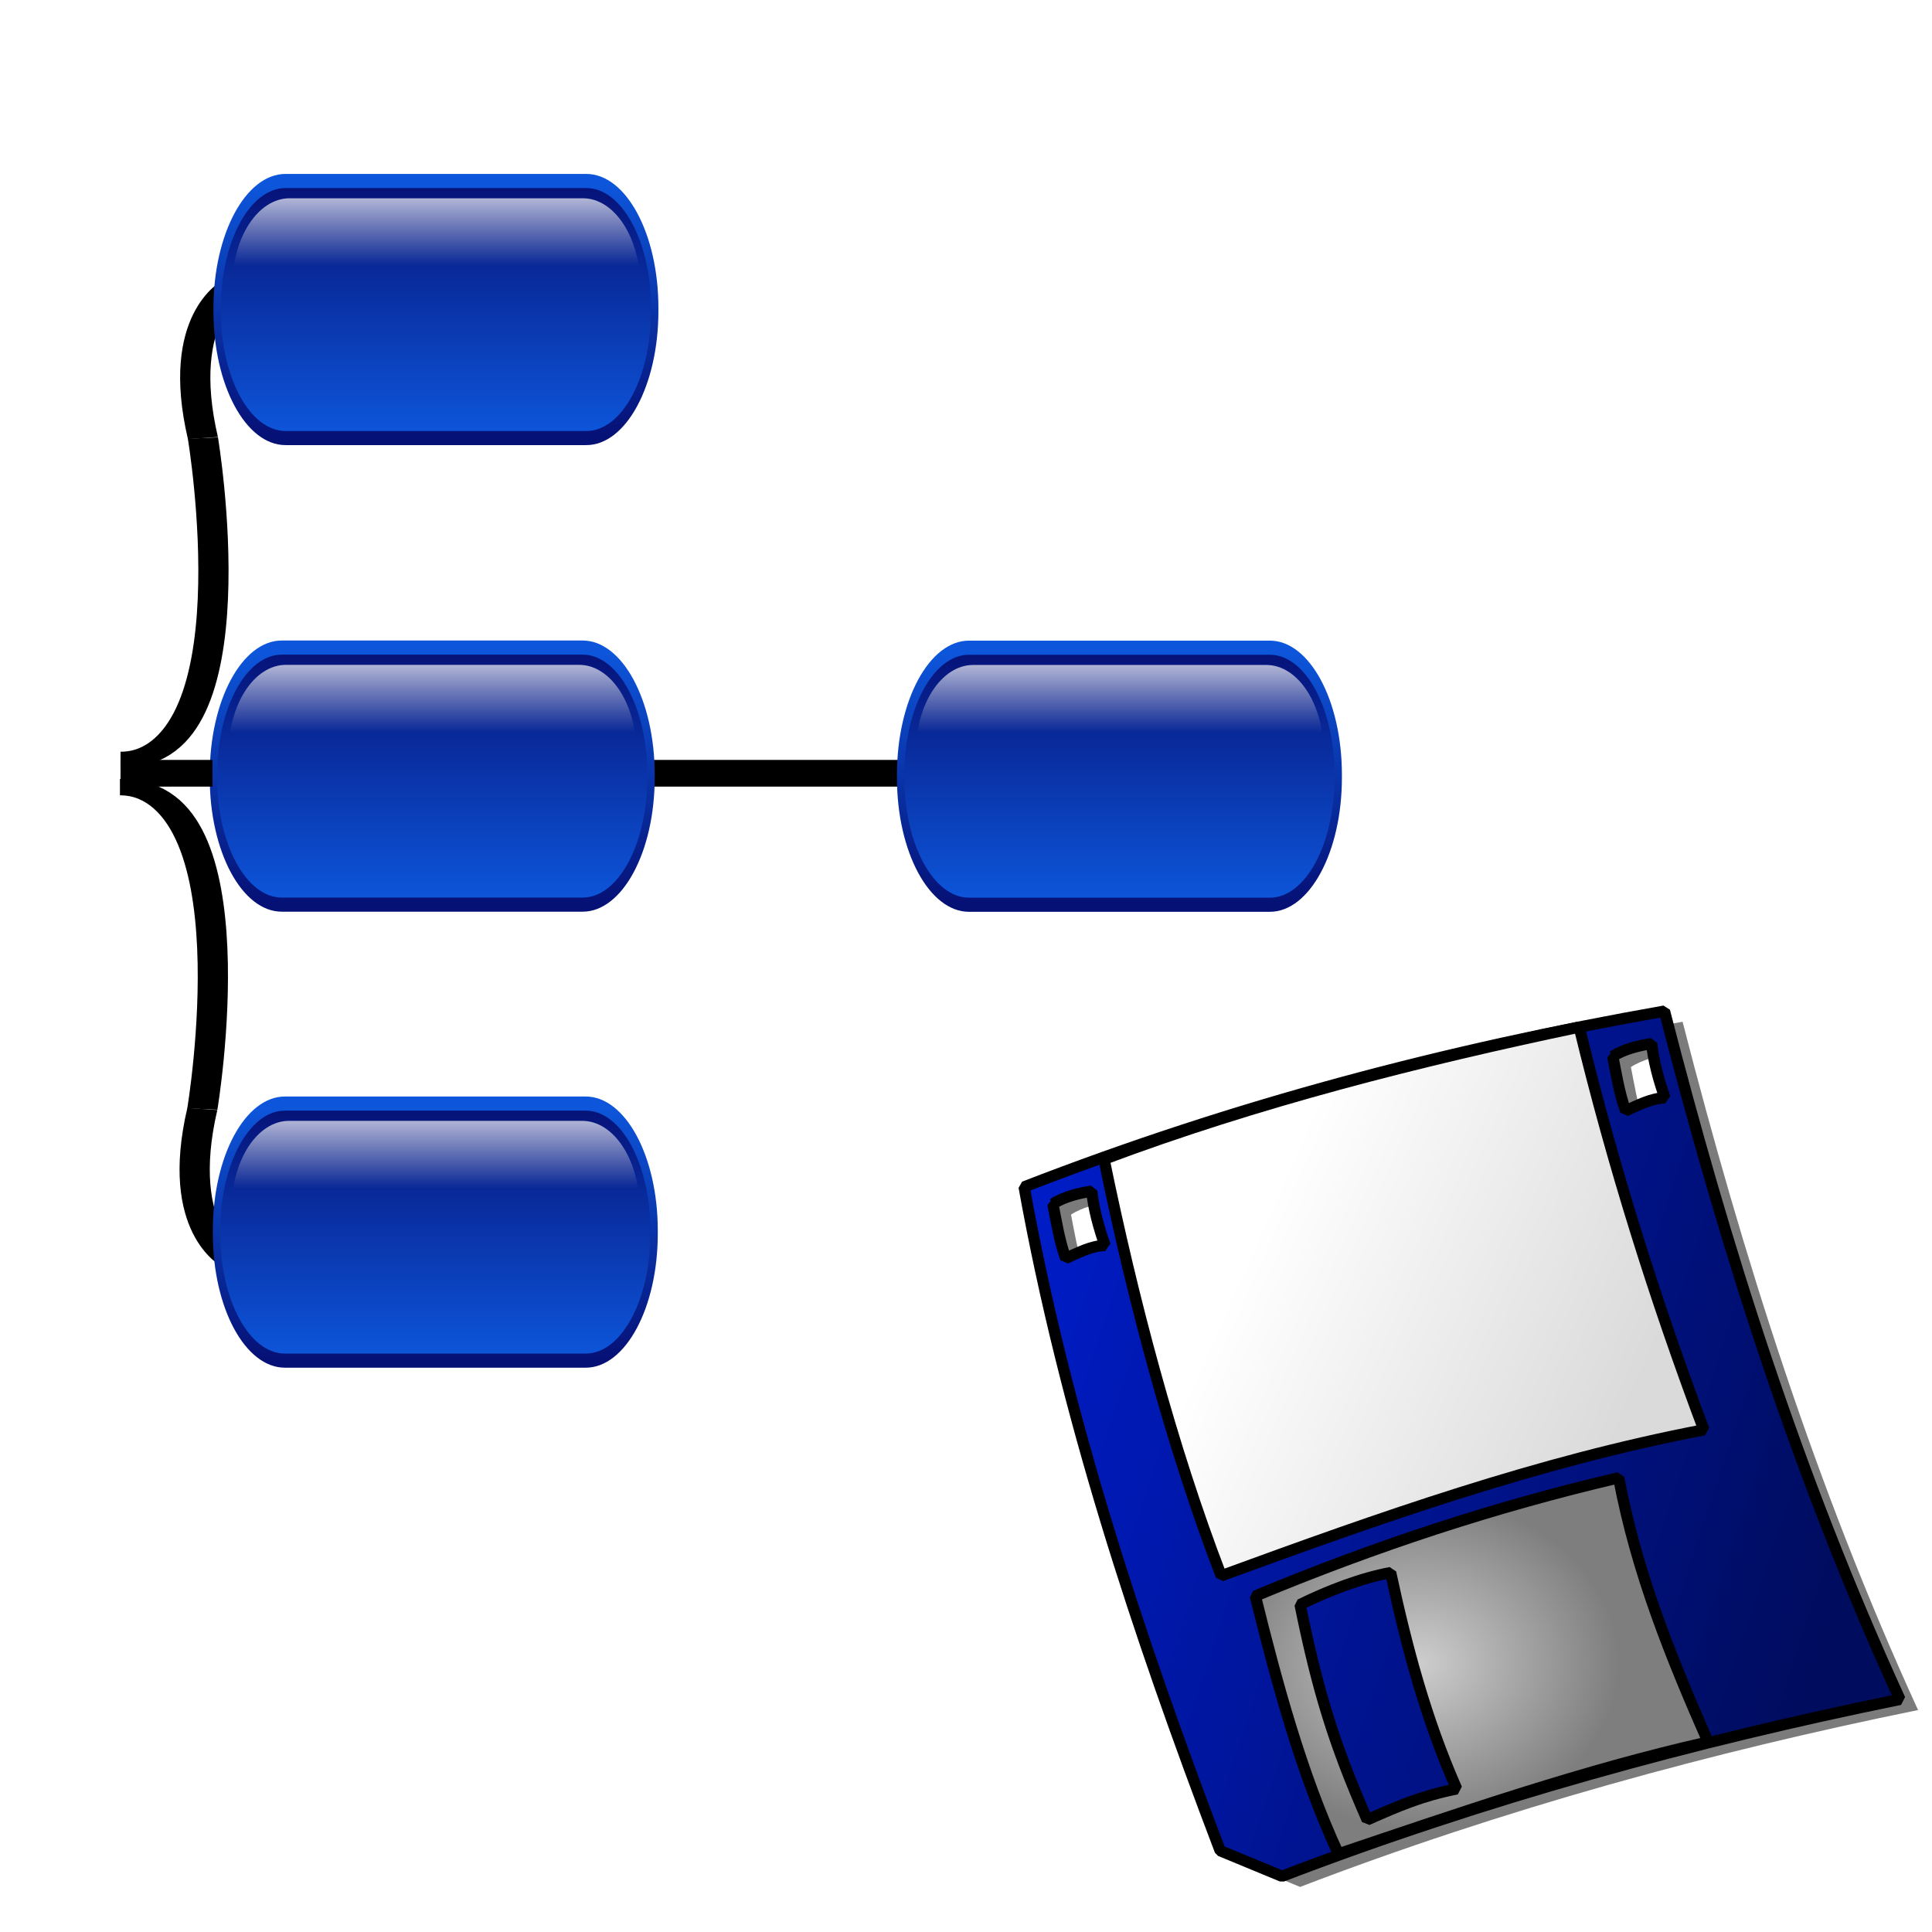
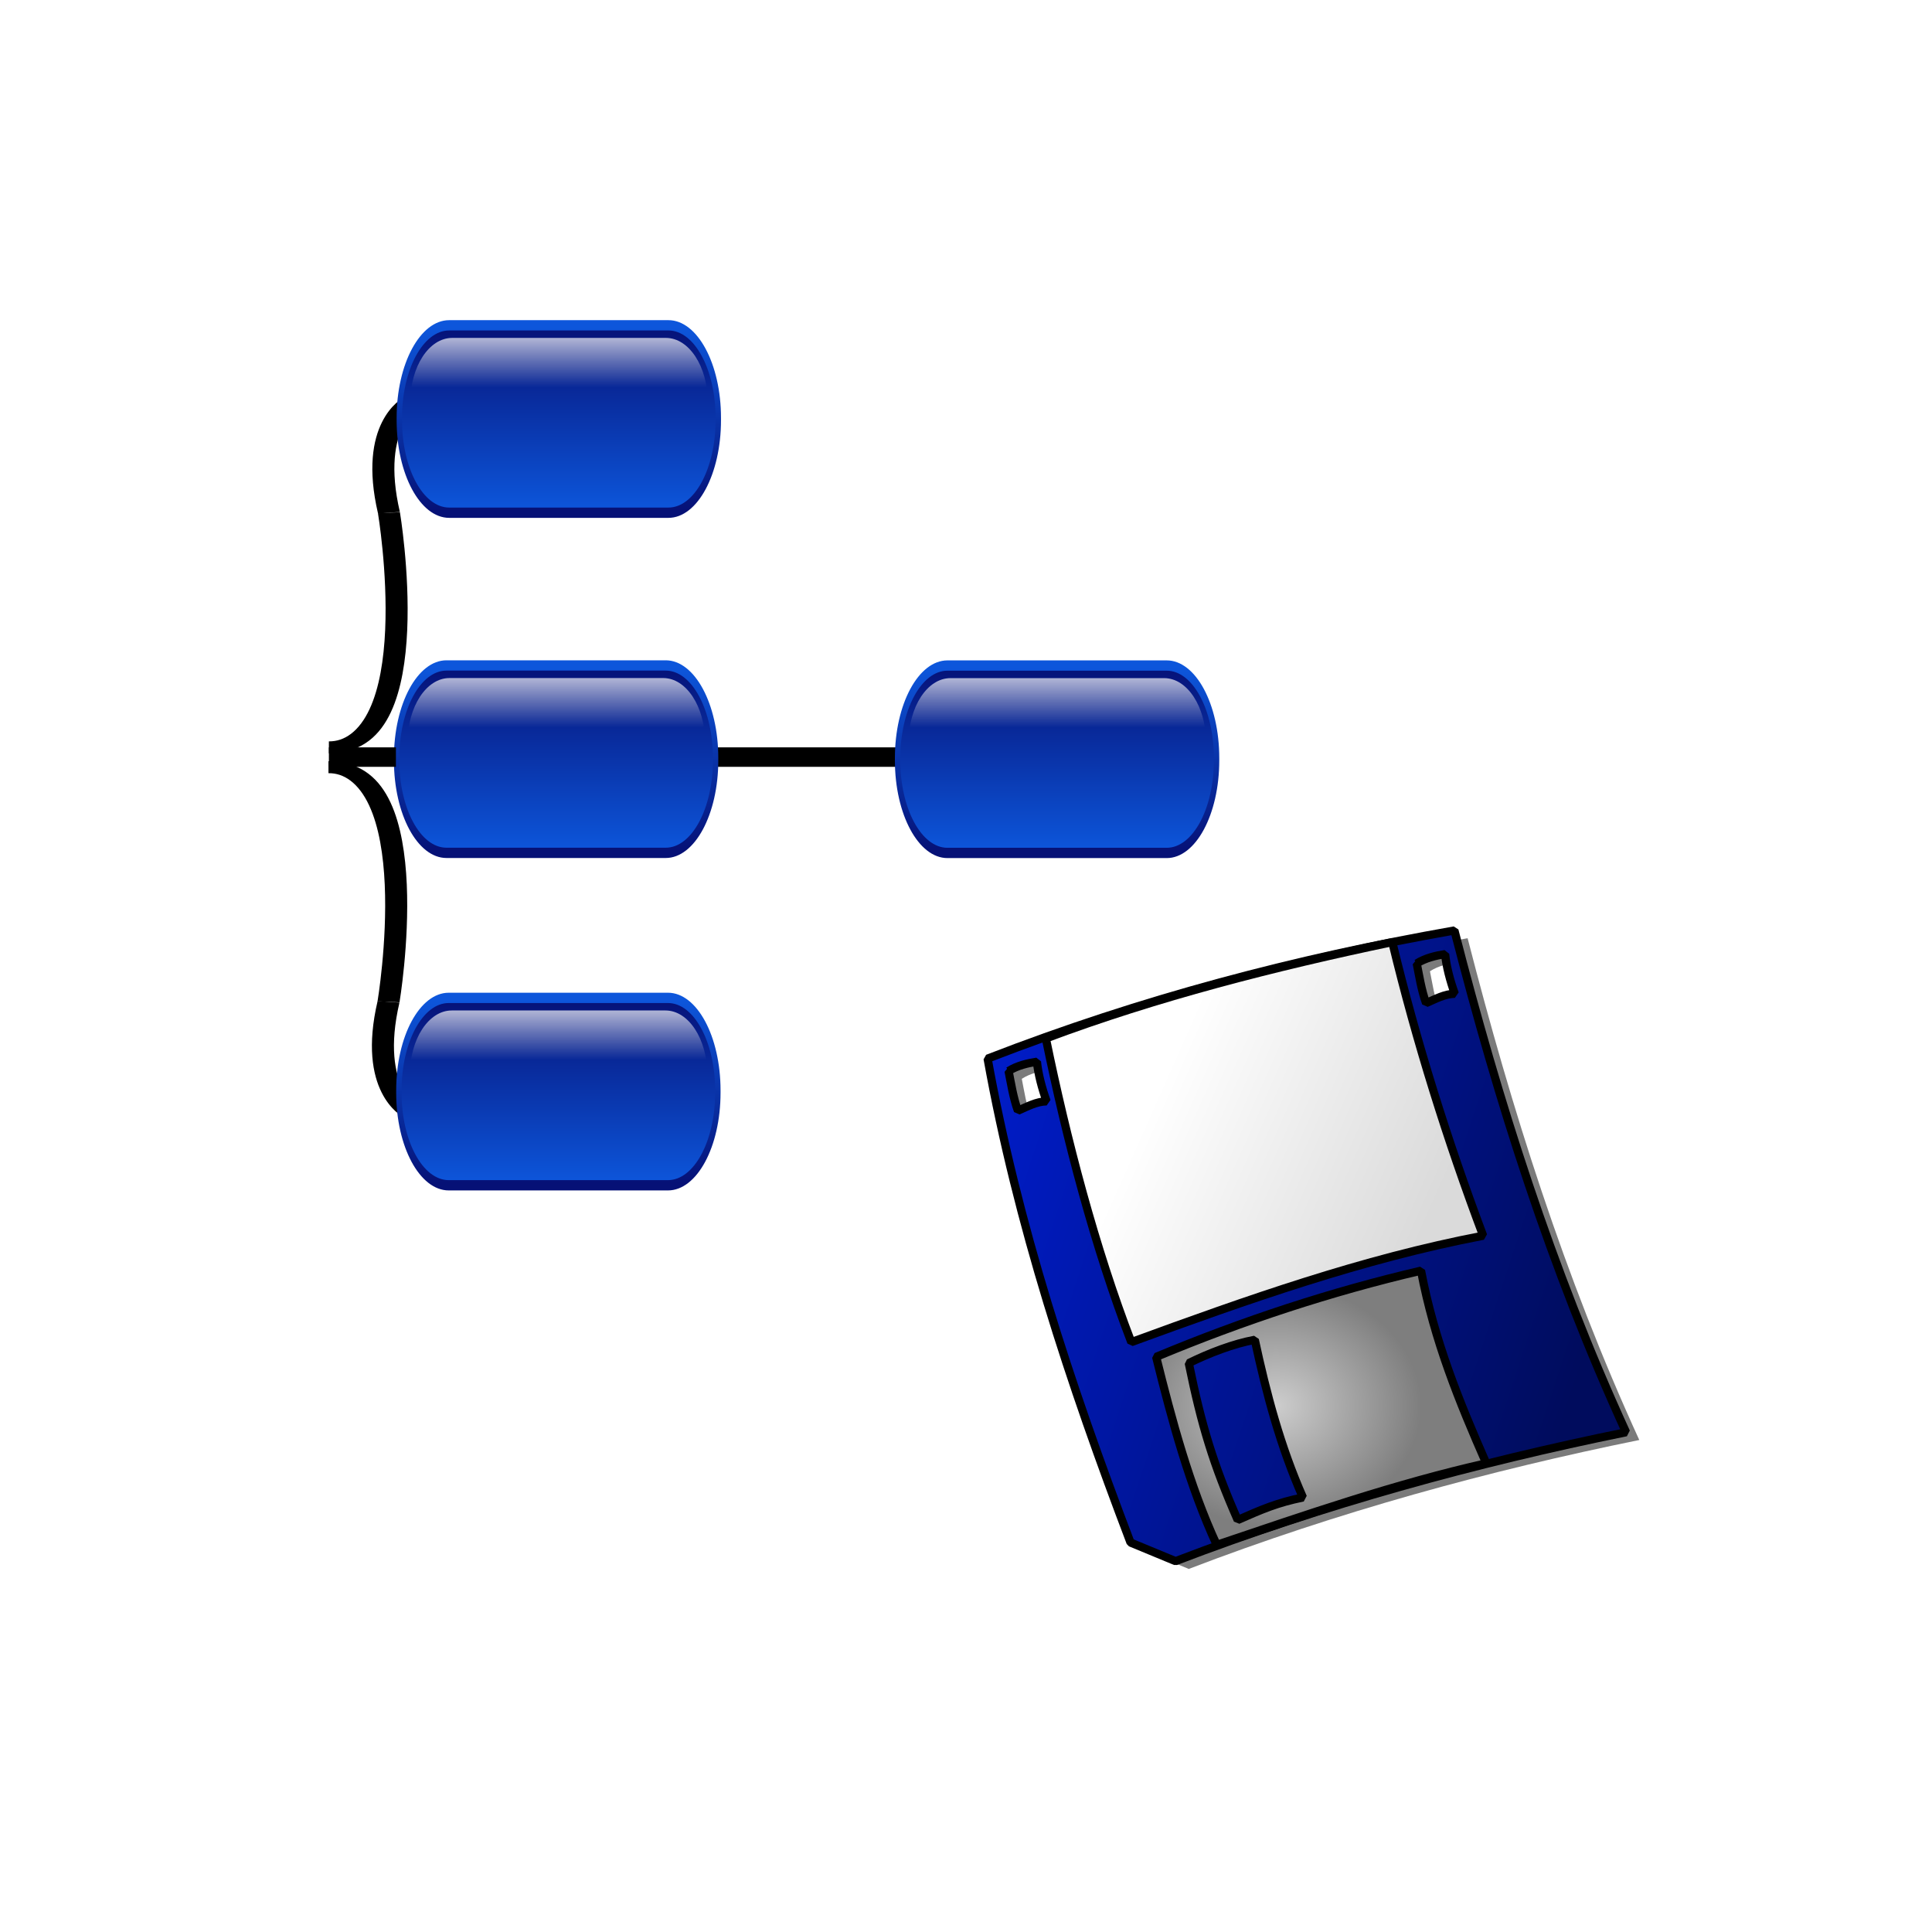
<svg xmlns="http://www.w3.org/2000/svg" xmlns:xlink="http://www.w3.org/1999/xlink" width="250" height="250" viewBox="0 0 66.146 66.146" version="1.1" id="svg1459">
  <defs id="defs1453">
    <linearGradient xlink:href="#linearGradient1755" id="linearGradient1333" gradientUnits="userSpaceOnUse" gradientTransform="matrix(1.78473,0,0,0.560309,-116.605,-231.0506)" x1="175.195" y1="627.574" x2="175.195" y2="426.259" />
    <linearGradient id="linearGradient1755">
      <stop id="stop1756" offset="0" style="stop-color:#0d56db;stop-opacity:1;" />
      <stop id="stop1757" offset="1" style="stop-color:#061176;stop-opacity:1;" />
    </linearGradient>
    <linearGradient xlink:href="#linearGradient1755" id="linearGradient1335" gradientUnits="userSpaceOnUse" gradientTransform="matrix(1.800141,0,0,0.555512,-116.605,-231.0506)" x1="172.991" y1="432.172" x2="172.991" y2="633.042" />
    <linearGradient xlink:href="#linearGradient1759" id="linearGradient1337" gradientUnits="userSpaceOnUse" gradientTransform="scale(2.045893,0.488784)" x1="91.27" y1="93.231" x2="91.27" y2="3.639" />
    <linearGradient id="linearGradient1759">
      <stop id="stop1760" offset="0" style="stop-color:#ffffff;stop-opacity:0;" />
      <stop id="stop1761" offset="1" style="stop-color:#ffffff;stop-opacity:1;" />
    </linearGradient>
    <linearGradient xlink:href="#linearGradient1755" id="linearGradient2217" gradientUnits="userSpaceOnUse" gradientTransform="matrix(1.78473,0,0,0.560309,-116.605,-231.0506)" x1="175.195" y1="627.574" x2="175.195" y2="426.259" />
    <linearGradient xlink:href="#linearGradient1755" id="linearGradient2219" gradientUnits="userSpaceOnUse" gradientTransform="matrix(1.800141,0,0,0.555512,-116.605,-231.0506)" x1="172.991" y1="432.172" x2="172.991" y2="633.042" />
    <linearGradient xlink:href="#linearGradient1759" id="linearGradient2221" gradientUnits="userSpaceOnUse" gradientTransform="scale(2.045893,0.488784)" x1="91.27" y1="93.231" x2="91.27" y2="3.639" />
    <linearGradient xlink:href="#linearGradient1755" id="linearGradient2223" gradientUnits="userSpaceOnUse" gradientTransform="matrix(1.78473,0,0,0.560309,-116.605,-231.0506)" x1="175.195" y1="627.574" x2="175.195" y2="426.259" />
    <linearGradient xlink:href="#linearGradient1755" id="linearGradient2225" gradientUnits="userSpaceOnUse" gradientTransform="matrix(1.800141,0,0,0.555512,-116.605,-231.0506)" x1="172.991" y1="432.172" x2="172.991" y2="633.042" />
    <linearGradient xlink:href="#linearGradient1759" id="linearGradient2227" gradientUnits="userSpaceOnUse" gradientTransform="scale(2.045893,0.488784)" x1="91.27" y1="93.231" x2="91.27" y2="3.639" />
    <linearGradient xlink:href="#linearGradient1755" id="linearGradient2229" gradientUnits="userSpaceOnUse" gradientTransform="matrix(1.78473,0,0,0.560309,-116.605,-231.0506)" x1="175.195" y1="627.574" x2="175.195" y2="426.259" />
    <linearGradient xlink:href="#linearGradient1755" id="linearGradient2231" gradientUnits="userSpaceOnUse" gradientTransform="matrix(1.800141,0,0,0.555512,-116.605,-231.0506)" x1="172.991" y1="432.172" x2="172.991" y2="633.042" />
    <linearGradient xlink:href="#linearGradient1759" id="linearGradient2233" gradientUnits="userSpaceOnUse" gradientTransform="scale(2.045893,0.488784)" x1="91.27" y1="93.231" x2="91.27" y2="3.639" />
    <linearGradient gradientTransform="matrix(1.00606,0,0,0.993976,-0.756501,-0.756501)" gradientUnits="userSpaceOnUse" id="linearGradient5881" x1="-11.402" x2="147.379" xlink:href="#linearGradient5873" y1="54.016" y2="105.803" />
    <linearGradient id="linearGradient5873">
      <stop id="stop5875" offset="0" style="stop-color:#001dcd;stop-opacity:1;" />
      <stop id="stop5877" offset="1" style="stop-color:#000c5d;stop-opacity:1;" />
    </linearGradient>
    <radialGradient cx="66.017" cy="130.171" fx="66.017" fy="130.171" gradientTransform="matrix(1.094547,0,0,0.91362,-0.756501,-0.756501)" gradientUnits="userSpaceOnUse" id="radialGradient6649" r="32.321" xlink:href="#linearGradient6641" />
    <linearGradient id="linearGradient6641">
      <stop id="stop6643" offset="0" style="stop-color:#cdcdcd;stop-opacity:1;" />
      <stop id="stop6645" offset="1" style="stop-color:#7e7e7e;stop-opacity:1;" />
    </linearGradient>
    <linearGradient gradientTransform="matrix(1.04666,0,0,0.95542,-0.756501,-0.756501)" gradientUnits="userSpaceOnUse" id="linearGradient7415" x1="42.913" x2="108.553" xlink:href="#linearGradient7409" y1="40.739" y2="67.411" />
    <linearGradient id="linearGradient7409">
      <stop id="stop7411" offset="0" style="stop-color:#ffffff;stop-opacity:1;" />
      <stop id="stop7413" offset="1" style="stop-color:#dadada;stop-opacity:1;" />
    </linearGradient>
  </defs>
  <g id="layer1" transform="translate(0,-230.8542)">
-     <g id="g1451" transform="matrix(0.1905004,1.7501815e-7,1.7468e-7,0.1905001,-60.50994,281.4242)">
+     <g id="g1451" transform="matrix(0.1388748,1.2758824e-7,1.2734172e-7,0.1388746,-35.85991,274.3403)">
      <g transform="matrix(0.444928,0,0,-0.2412127,230.0447,-196.185)" style="fill:none;fill-opacity:1;stroke:#000000;stroke-width:12.21;stroke-miterlimit:4;stroke-dasharray:none;stroke-opacity:1" id="g4657-4-4">
        <path style="fill:none;fill-opacity:1;stroke:#000000;stroke-width:12.21;stroke-linecap:butt;stroke-linejoin:miter;stroke-miterlimit:4;stroke-dasharray:none;stroke-opacity:1" d="m 245.554,-279.004 c 55.077,0 33.276,239.816 33.276,239.816 v 0" id="path4651-7-5" />
        <path style="fill:none;fill-opacity:1;stroke:#000000;stroke-width:12.21;stroke-linecap:butt;stroke-linejoin:miter;stroke-miterlimit:4;stroke-dasharray:none;stroke-opacity:1" d="M 278.83,-39.188 C 267.355,51.461 291.452,74.41 291.452,74.41" id="path4653-8-2" />
      </g>
      <rect y="-128.886" x="434.839" height="4.8" width="46" id="rect833-2-9" style="fill:#000000;fill-opacity:1;stroke-width:0.599" />
      <g transform="matrix(0.444928,0,0,0.2412127,229.9407,-56.69503)" style="fill:none;fill-opacity:1;stroke:#000000;stroke-width:12.21;stroke-miterlimit:4;stroke-dasharray:none;stroke-opacity:1" id="g4657-4">
        <path style="fill:none;fill-opacity:1;stroke:#000000;stroke-width:12.21;stroke-linecap:butt;stroke-linejoin:miter;stroke-miterlimit:4;stroke-dasharray:none;stroke-opacity:1" d="m 245.554,-279.004 c 55.077,0 33.276,239.816 33.276,239.816 v 0" id="path4651-7" />
        <path style="fill:none;fill-opacity:1;stroke:#000000;stroke-width:12.21;stroke-linecap:butt;stroke-linejoin:miter;stroke-miterlimit:4;stroke-dasharray:none;stroke-opacity:1" d="M 278.83,-39.188 C 267.355,51.461 291.452,74.41 291.452,74.41" id="path4653-8" />
      </g>
      <g style="opacity:1" transform="matrix(0.2133688,0,0,0.4062294,354.7123,-70.35488)" id="g5828-3-3-4">
        <rect y="7.956" x="8.637" width="368.529" style="fill:url(#linearGradient2217);fill-opacity:1;fill-rule:nonzero;stroke:url(#linearGradient2219);stroke-width:6.25;stroke-linecap:round;stroke-linejoin:round;stroke-miterlimit:4;stroke-dashoffset:0;stroke-opacity:1" ry="56.143" rx="57.583" id="rect1061-5-5-5" height="113.726" />
        <rect y="15.607" x="21.422" width="343.508" style="fill:url(#linearGradient2221);fill-opacity:1;fill-rule:nonzero;stroke:none;stroke-width:6.25;stroke-linecap:round;stroke-linejoin:round;stroke-miterlimit:4;stroke-dashoffset:0;stroke-opacity:1" ry="38.806" rx="48.225" id="rect1758-6-6-0" height="80.669" />
      </g>
      <g style="opacity:1" transform="matrix(0.2133688,0,0,0.4062294,354.1575,-152.3082)" id="g5828-36">
        <rect y="7.956" x="8.637" width="368.529" style="fill:url(#linearGradient2223);fill-opacity:1;fill-rule:nonzero;stroke:url(#linearGradient2225);stroke-width:6.25;stroke-linecap:round;stroke-linejoin:round;stroke-miterlimit:4;stroke-dashoffset:0;stroke-opacity:1" ry="56.143" rx="57.583" id="rect1061-1" height="113.726" />
        <rect y="15.607" x="21.422" width="343.508" style="fill:url(#linearGradient2227);fill-opacity:1;fill-rule:nonzero;stroke:none;stroke-width:6.25;stroke-linecap:round;stroke-linejoin:round;stroke-miterlimit:4;stroke-dashoffset:0;stroke-opacity:1" ry="38.806" rx="48.225" id="rect1758-0" height="80.669" />
      </g>
      <rect y="-128.886" x="339.298" height="4.8" width="16.523" id="rect833-6" style="fill:#000000;fill-opacity:1;stroke-width:0.359" />
      <g style="opacity:1" transform="matrix(0.2133688,0,0,0.4062294,477.6633,-152.2874)" id="g5828-3-32">
        <rect y="7.956" x="8.637" width="368.529" style="fill:url(#linearGradient2229);fill-opacity:1;fill-rule:nonzero;stroke:url(#linearGradient2231);stroke-width:6.25;stroke-linecap:round;stroke-linejoin:round;stroke-miterlimit:4;stroke-dashoffset:0;stroke-opacity:1" ry="56.143" rx="57.583" id="rect1061-5-0" height="113.726" />
        <rect y="15.607" x="21.422" width="343.508" style="fill:url(#linearGradient2233);fill-opacity:1;fill-rule:nonzero;stroke:none;stroke-width:6.25;stroke-linecap:round;stroke-linejoin:round;stroke-miterlimit:4;stroke-dashoffset:0;stroke-opacity:1" ry="38.806" rx="48.225" id="rect1758-6-61" height="80.669" />
      </g>
      <g style="opacity:1" transform="matrix(0.2133688,0,0,0.4062294,354.8238,-236.1634)" id="g5828-3-3-4-9">
        <rect y="7.956" x="8.637" width="368.529" style="fill:url(#linearGradient1333);fill-opacity:1;fill-rule:nonzero;stroke:url(#linearGradient1335);stroke-width:6.25;stroke-linecap:round;stroke-linejoin:round;stroke-miterlimit:4;stroke-dashoffset:0;stroke-opacity:1" ry="56.143" rx="57.583" id="rect1061-5-5-5-3" height="113.726" />
        <rect y="15.607" x="21.422" width="343.508" style="fill:url(#linearGradient1337);fill-opacity:1;fill-rule:nonzero;stroke:none;stroke-width:6.25;stroke-linecap:round;stroke-linejoin:round;stroke-miterlimit:4;stroke-dashoffset:0;stroke-opacity:1" ry="38.806" rx="48.225" id="rect1758-6-6-0-7" height="80.669" />
      </g>
    </g>
-     <g transform="matrix(0.1928813,0,0,0.1928813,34.80756,264.9971)" id="g846">
+     <g transform="matrix(0.1406104,0,0,0.1406104,33.62655,262.3649)" id="g846">
      <path style="fill:#000000;fill-opacity:0.519;fill-rule:evenodd;stroke:none;stroke-width:2;stroke-linecap:butt;stroke-linejoin:bevel;stroke-miterlimit:4;stroke-opacity:1" id="path8175" d="m 4.539,35.556 c 7.25,40.221 19.984,78.928 34.799,117.825 l 10.969,4.539 C 86.493,144.05 123.436,133.964 160,126.525 141.718,86.556 128.92,46.02 118.203,4.35 79.559,11.158 42.049,20.993 4.539,35.556 Z m 5.106,3.026 c 0.567,2.837 1.135,6.525 2.27,9.645 2.269,-0.977 4.539,-2.238 6.998,-2.27 -1.135,-3.121 -2.08,-6.714 -2.364,-9.645 -2.08,0.315 -4.823,0.914 -6.903,2.27 z M 109.031,12.388 c 0.567,2.837 1.135,6.525 2.27,9.645 2.269,-0.977 4.539,-2.238 6.998,-2.27 -1.135,-3.121 -2.08,-6.714 -2.364,-9.645 -2.08,0.315 -4.823,0.914 -6.903,2.27 z" />
      <path style="fill:url(#linearGradient5881);fill-opacity:1;fill-rule:evenodd;stroke:#000000;stroke-width:2;stroke-linecap:butt;stroke-linejoin:bevel;stroke-miterlimit:4;stroke-opacity:1" id="path2052" d="m 1.324,33.664 c 7.25,40.221 19.984,78.928 34.799,117.825 l 10.969,4.539 C 83.278,142.159 120.221,132.072 156.785,124.634 138.503,84.665 125.705,44.129 114.988,2.459 76.344,9.267 38.834,19.102 1.324,33.664 Z m 5.106,3.026 c 0.567,2.837 1.135,6.525 2.27,9.645 2.27,-0.977 4.539,-2.238 6.998,-2.27 -1.135,-3.121 -2.08,-6.714 -2.364,-9.645 -2.08,0.315 -4.823,0.914 -6.903,2.27 z M 105.816,10.496 c 0.567,2.837 1.135,6.525 2.27,9.645 2.269,-0.977 4.539,-2.238 6.998,-2.27 -1.135,-3.121 -2.08,-6.714 -2.364,-9.645 -2.08,0.315 -4.823,0.914 -6.903,2.27 z" />
      <path style="fill:url(#radialGradient6649);fill-opacity:1;fill-rule:evenodd;stroke:#000000;stroke-width:2;stroke-linecap:butt;stroke-linejoin:bevel;stroke-miterlimit:4;stroke-opacity:1" id="path2812" d="M 57.116,152.057 C 50.496,137.746 46.147,121.545 42.364,106.288 63.672,97.4 84.98,90.402 106.856,85.296 c 3.215,16.958 9.267,31.836 15.887,46.903 -21.875,4.917 -43.751,12.482 -65.626,19.858 z m -6.809,-44.255 c 3.089,15.193 5.989,24.712 11.915,38.203 5.863,-2.585 9.645,-4.224 15.887,-5.485 -5.485,-12.419 -8.889,-25.217 -11.726,-38.392 -5.169,0.946 -11.095,3.215 -16.076,5.674 z" />
      <path style="fill:url(#linearGradient7415);fill-opacity:1;fill-rule:evenodd;stroke:#000000;stroke-width:2;stroke-linecap:butt;stroke-linejoin:bevel;stroke-miterlimit:4;stroke-opacity:1" id="path3583" d="M 15.508,28.747 C 20.552,53.396 27.486,79.748 36.312,102.695 64.555,92.356 92.608,82.396 121.986,76.785 113.286,53.649 105.721,29.567 99.858,5.296 71.3,11.284 42.553,18.597 15.508,28.747 Z" />
    </g>
  </g>
</svg>
